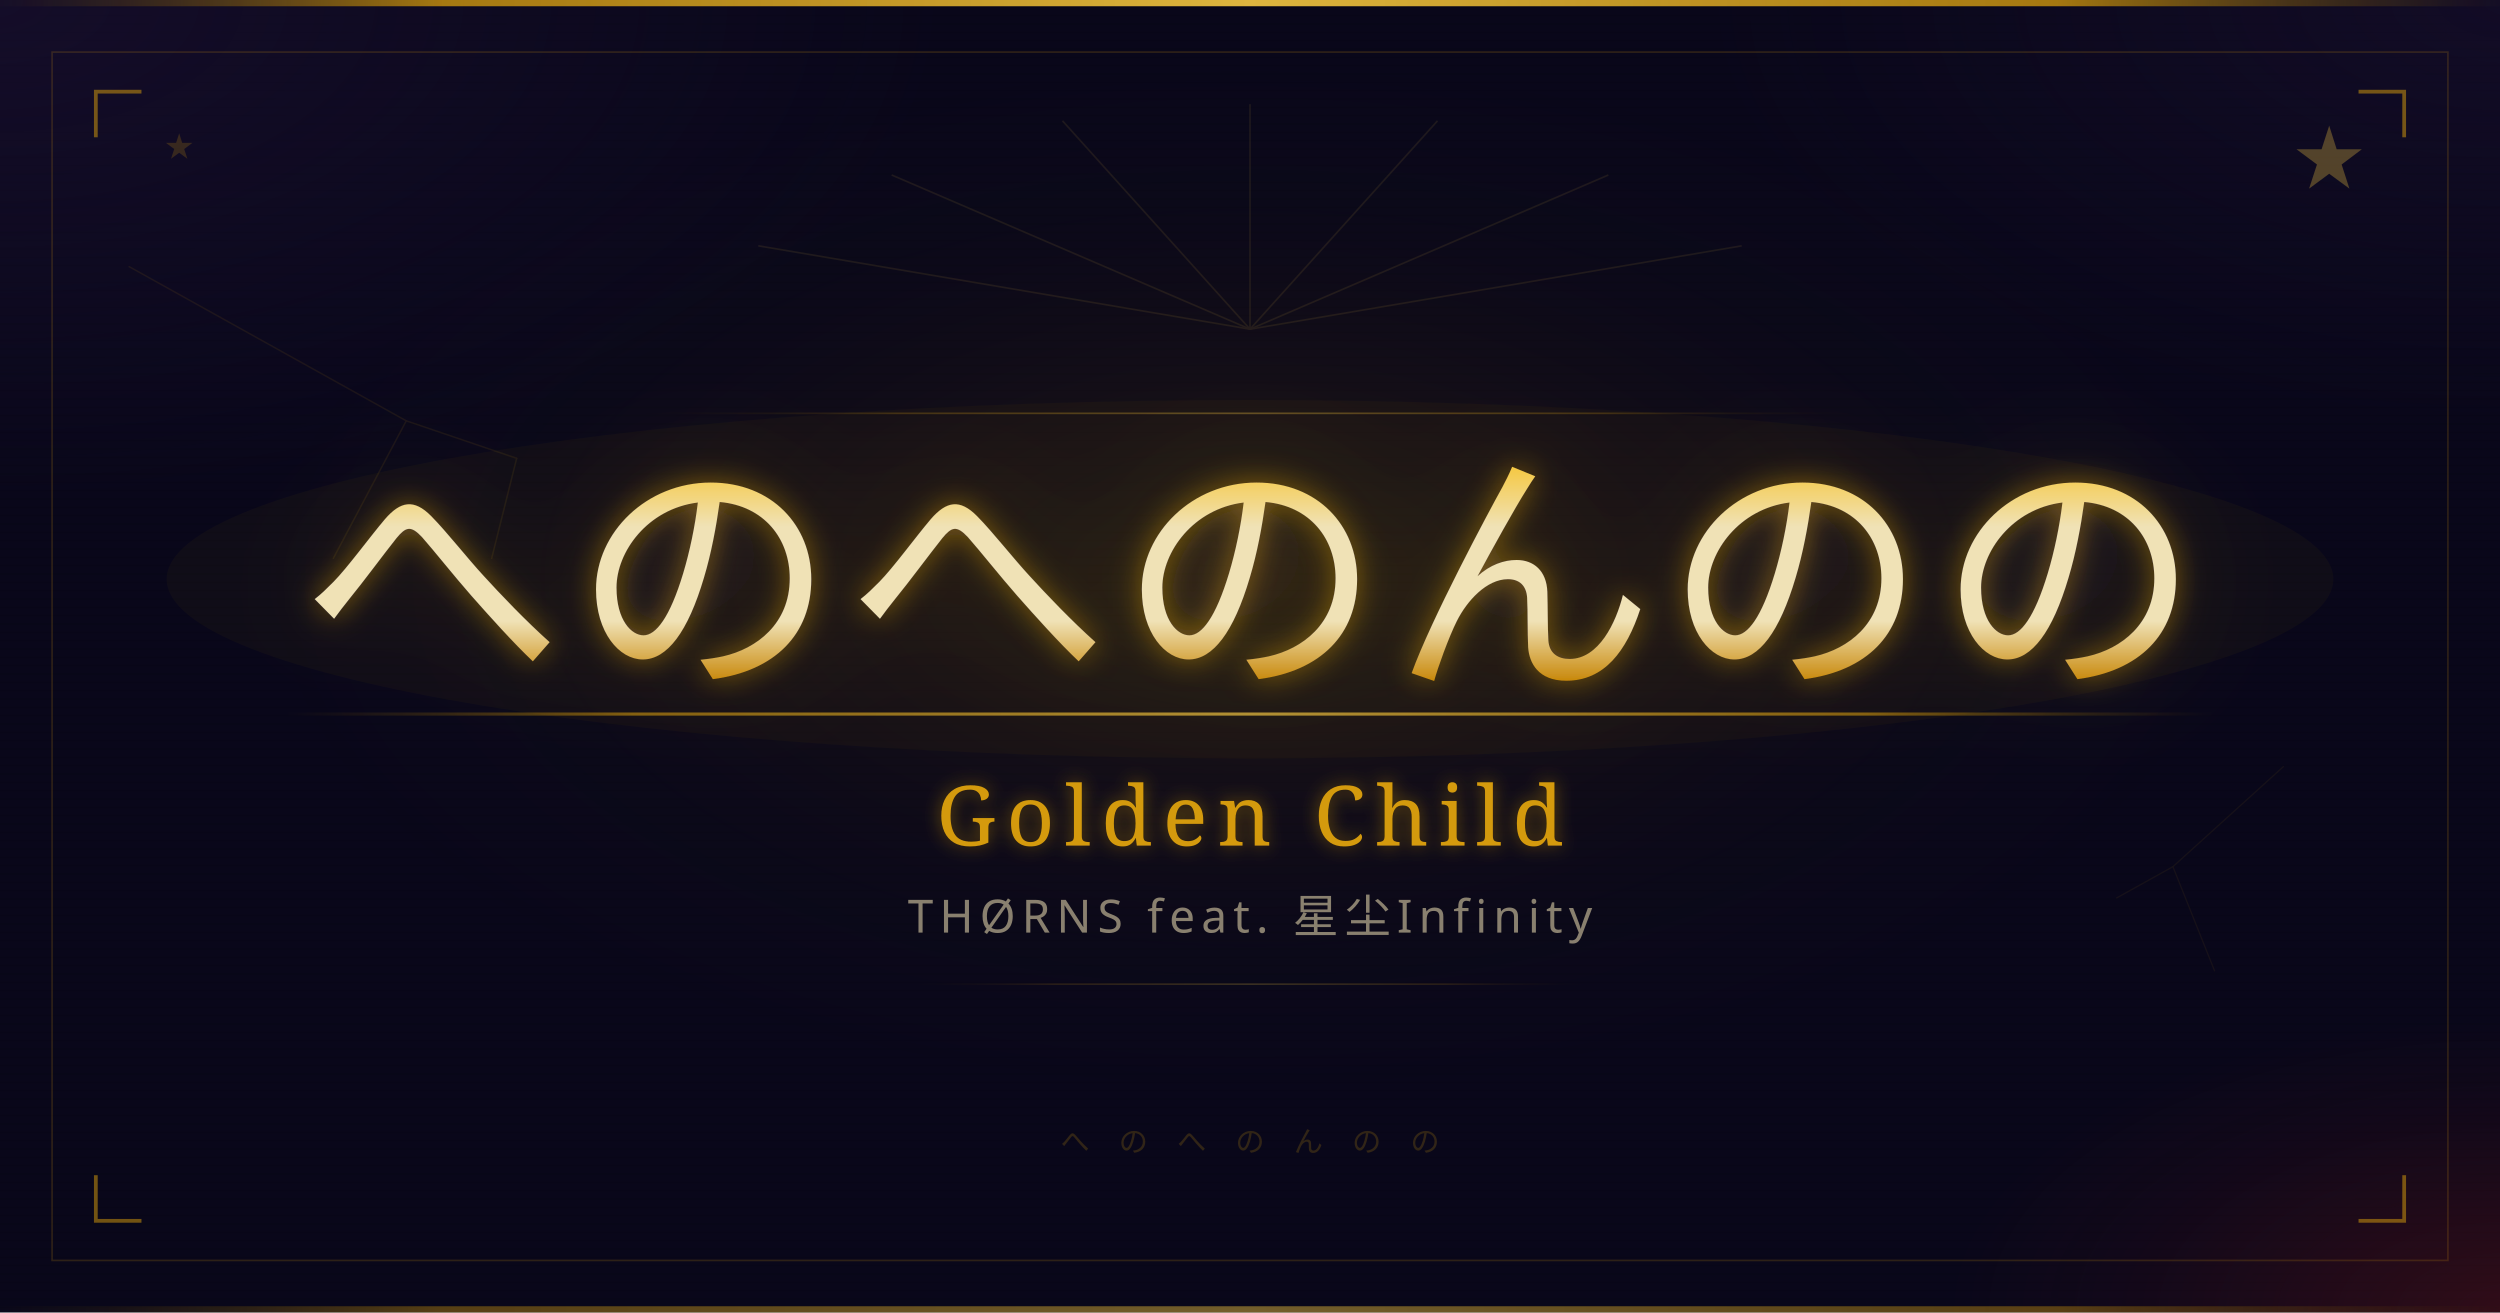
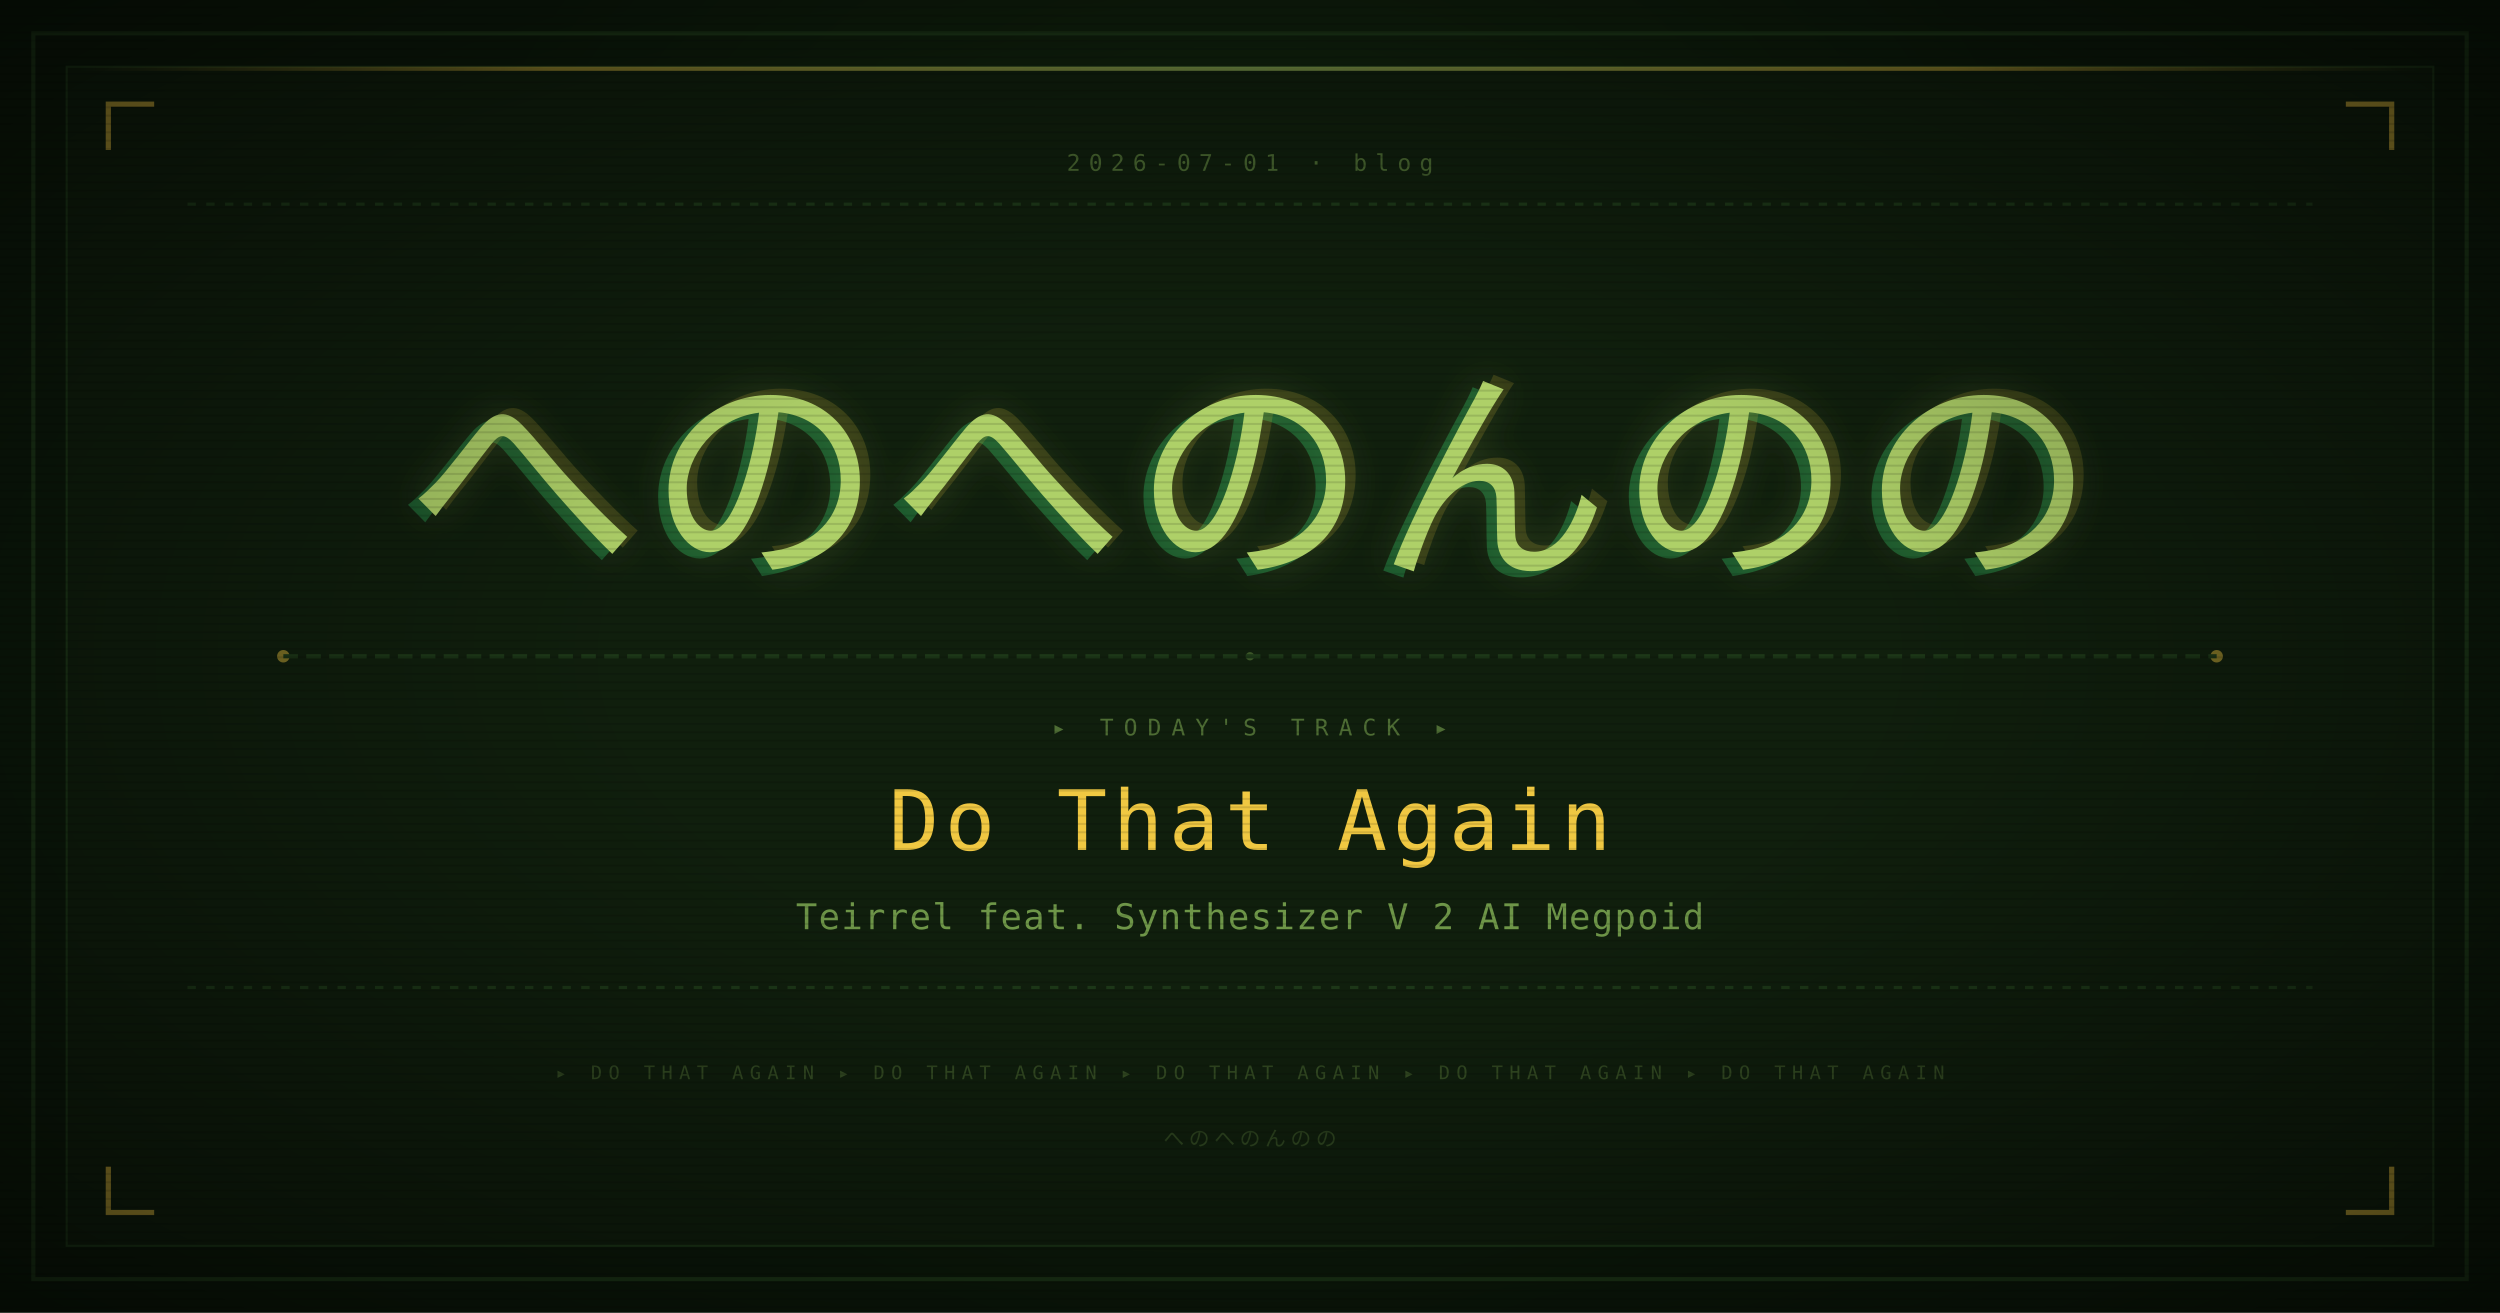
<svg xmlns="http://www.w3.org/2000/svg" width="1200" height="630" viewBox="0 0 1200 630">
  <defs>
-     <pattern id="scan" x="0" y="0" width="1" height="4" patternUnits="userSpaceOnUse">
-       <rect x="0" y="3" width="1" height="1" fill="black" fill-opacity="0.07" />
+     <pattern id="scanlines" x="0" y="0" width="1" height="4" patternUnits="userSpaceOnUse">
+       <rect x="0" y="3" width="1" height="1" fill="#000000" fill-opacity="0.11" />
    </pattern>
-     <radialGradient id="warmGlow" cx="50%" cy="44%" r="42%">
-       <stop offset="0%" stop-color="#7a5800" stop-opacity="0.22" />
-       <stop offset="100%" stop-color="#09071a" stop-opacity="0" />
+     <radialGradient id="vignette" cx="50%" cy="50%" r="70%" gradientUnits="objectBoundingBox">
+       <stop offset="35%" stop-color="#000000" stop-opacity="0" />
+       <stop offset="100%" stop-color="#000000" stop-opacity="0.58" />
    </radialGradient>
-     <radialGradient id="cornerTL" cx="0%" cy="0%" r="38%">
-       <stop offset="0%" stop-color="#1a1030" stop-opacity="0.68" />
-       <stop offset="100%" stop-color="#1a1030" stop-opacity="0" />
+     <linearGradient id="topBeam" x1="0" y1="0" x2="1" y2="0">
+       <stop offset="0%" stop-color="#f0c842" stop-opacity="0" />
+       <stop offset="20%" stop-color="#f0c842" stop-opacity="0.80" />
+       <stop offset="50%" stop-color="#aed068" stop-opacity="0.90" />
+       <stop offset="80%" stop-color="#f0c842" stop-opacity="0.80" />
+       <stop offset="100%" stop-color="#f0c842" stop-opacity="0" />
+     </linearGradient>
+     <radialGradient id="bgGlow" cx="600" cy="240" r="420" gradientUnits="userSpaceOnUse">
+       <stop offset="0%" stop-color="#152a10" />
+       <stop offset="100%" stop-color="#0c1a0a" />
    </radialGradient>
-     <radialGradient id="cornerTR" cx="100%" cy="0%" r="32%">
-       <stop offset="0%" stop-color="#1a1030" stop-opacity="0.55" />
-       <stop offset="100%" stop-color="#1a1030" stop-opacity="0" />
-     </radialGradient>
-     <radialGradient id="inkStain" cx="100%" cy="100%" r="32%">
-       <stop offset="0%" stop-color="#6b1515" stop-opacity="0.40" />
-       <stop offset="45%" stop-color="#6b1515" stop-opacity="0.11" />
-       <stop offset="70%" stop-color="#6b1515" stop-opacity="0" />
-     </radialGradient>
-     <linearGradient id="goldH" x1="0%" y1="0%" x2="100%" y2="0%">
-       <stop offset="0%" stop-color="#7a5800" stop-opacity="0" />
-       <stop offset="18%" stop-color="#d49a0c" stop-opacity="0.85" />
-       <stop offset="50%" stop-color="#f5c842" stop-opacity="1" />
-       <stop offset="82%" stop-color="#d49a0c" stop-opacity="0.85" />
-       <stop offset="100%" stop-color="#7a5800" stop-opacity="0" />
-     </linearGradient>
-     <linearGradient id="goldShort" x1="0%" y1="0%" x2="100%" y2="0%">
-       <stop offset="0%" stop-color="transparent" />
-       <stop offset="22%" stop-color="#d49a0c" stop-opacity="0.52" />
-       <stop offset="50%" stop-color="#f5c842" stop-opacity="0.72" />
-       <stop offset="78%" stop-color="#d49a0c" stop-opacity="0.52" />
-       <stop offset="100%" stop-color="transparent" />
-     </linearGradient>
-     <linearGradient id="titleColor" x1="0%" y1="0%" x2="0%" y2="100%">
-       <stop offset="0%" stop-color="#f5c842" />
-       <stop offset="28%" stop-color="#f0e2b6" />
-       <stop offset="72%" stop-color="#f0e2b6" />
-       <stop offset="100%" stop-color="#c8880a" />
-     </linearGradient>
-     <filter id="titleGlow" x="-15%" y="-75%" width="130%" height="250%">
-       <feGaussianBlur in="SourceAlpha" stdDeviation="7" result="blur1" />
-       <feFlood flood-color="#d49a0c" flood-opacity="0.55" result="c1" />
-       <feComposite in="c1" in2="blur1" operator="in" result="g1" />
-       <feGaussianBlur in="SourceAlpha" stdDeviation="26" result="blur2" />
-       <feFlood flood-color="#f5c842" flood-opacity="0.18" result="c2" />
-       <feComposite in="c2" in2="blur2" operator="in" result="g2" />
-       <feMerge>
-         <feMergeNode in="g2" />
-         <feMergeNode in="g1" />
-         <feMergeNode in="SourceGraphic" />
-       </feMerge>
-     </filter>
-     <filter id="songGlow" x="-10%" y="-70%" width="120%" height="240%">
-       <feGaussianBlur in="SourceAlpha" stdDeviation="4" result="blur" />
-       <feFlood flood-color="#d49a0c" flood-opacity="0.50" result="c" />
-       <feComposite in="c" in2="blur" operator="in" result="g" />
-       <feMerge>
-         <feMergeNode in="g" />
-         <feMergeNode in="SourceGraphic" />
-       </feMerge>
+     <filter id="glowFx" x="-25%" y="-25%" width="150%" height="150%">
+       <feGaussianBlur in="SourceGraphic" stdDeviation="9" />
    </filter>
  </defs>
-   <rect width="1200" height="630" fill="#09071a" />
-   <rect width="1200" height="630" fill="url(#scan)" />
-   <rect width="1200" height="630" fill="url(#warmGlow)" />
-   <rect width="1200" height="630" fill="url(#cornerTL)" />
-   <rect width="1200" height="630" fill="url(#cornerTR)" />
-   <rect width="1200" height="630" fill="url(#inkStain)" />
-   <rect x="0" y="0" width="1200" height="3" fill="url(#goldH)" opacity="0.90" />
-   <rect x="25" y="25" width="1150" height="580" fill="none" stroke="#d49a0c" stroke-width="0.8" stroke-opacity="0.18" />
-   <g fill="none" stroke="#d49a0c" stroke-width="1.8" stroke-linecap="square" stroke-opacity="0.52">
-     <polyline points="46,65 46,44 67,44" />
-     <polyline points="1133,44 1154,44 1154,65" />
-     <polyline points="46,565 46,586 67,586" />
-     <polyline points="1133,586 1154,586 1154,565" />
-   </g>
-   <text x="1118" y="90" font-family="serif" font-size="42" fill="#f5c842" text-anchor="middle" opacity="0.30">★</text>
-   <text x="86" y="76" font-family="serif" font-size="17" fill="#d49a0c" text-anchor="middle" opacity="0.20">★</text>
-   <g stroke="#f5c842" stroke-width="0.8" opacity="0.09">
-     <line x1="600" y1="158" x2="600" y2="50" />
-     <line x1="600" y1="158" x2="510" y2="58" />
-     <line x1="600" y1="158" x2="690" y2="58" />
-     <line x1="600" y1="158" x2="428" y2="84" />
-     <line x1="600" y1="158" x2="772" y2="84" />
-     <line x1="600" y1="158" x2="364" y2="118" />
-     <line x1="600" y1="158" x2="836" y2="118" />
-   </g>
-   <g stroke="#d49a0c" stroke-width="0.7" stroke-linecap="round" opacity="0.09">
-     <line x1="62" y1="128" x2="195" y2="202" />
-     <line x1="195" y1="202" x2="160" y2="268" />
-     <line x1="195" y1="202" x2="248" y2="220" />
-     <line x1="248" y1="220" x2="236" y2="268" />
-   </g>
-   <g stroke="#d49a0c" stroke-width="0.6" stroke-linecap="round" opacity="0.07">
-     <line x1="1096" y1="368" x2="1043" y2="416" />
-     <line x1="1043" y1="416" x2="1063" y2="466" />
-     <line x1="1043" y1="416" x2="1016" y2="431" />
-   </g>
-   <ellipse cx="600" cy="278" rx="520" ry="86" fill="#7a5800" fill-opacity="0.07" />
-   <rect x="295" y="198" width="610" height="0.8" fill="url(#goldShort)" opacity="0.45" />
-   <text x="600" y="278" font-family="serif" font-size="126" fill="url(#titleColor)" text-anchor="middle" dominant-baseline="middle" filter="url(#titleGlow)" letter-spacing="5">へのへのんのの</text>
-   <rect x="138" y="342" width="924" height="1.5" fill="url(#goldH)" opacity="0.68" />
-   <text x="600" y="392" font-family="serif" font-size="40" fill="#d49a0c" text-anchor="middle" dominant-baseline="middle" filter="url(#songGlow)" letter-spacing="5">Golden Child</text>
-   <text x="600" y="440" font-family="sans-serif" font-size="22" fill="#f0e2b6" text-anchor="middle" dominant-baseline="middle" opacity="0.55" letter-spacing="3">THØRNS feat. 星尘Infinity</text>
-   <rect x="432" y="472" width="336" height="0.8" fill="url(#goldShort)" opacity="0.28" />
-   <text x="600" y="548" font-family="serif" font-size="14" fill="#d49a0c" text-anchor="middle" dominant-baseline="middle" opacity="0.20" letter-spacing="14">へのへのんのの</text>
-   <rect x="0" y="627" width="1200" height="3" fill="url(#goldH)" opacity="0.45" />
+   <rect width="1200" height="630" fill="#0c1a0a" />
+   <rect width="1200" height="630" fill="url(#bgGlow)" />
+   <rect x="16" y="16" width="1168" height="598" fill="none" stroke="#1d3818" stroke-width="2" />
+   <rect x="32" y="32" width="1136" height="566" fill="#101f0d" />
+   <rect x="32" y="32" width="1136" height="566" fill="none" stroke="#1d3818" stroke-width="1" />
+   <rect x="32" y="32" width="1136" height="2" fill="url(#topBeam)" opacity="0.65" />
+   <polyline points="52,72 52,50 74,50" fill="none" stroke="#f0c842" stroke-width="2.5" opacity="0.65" />
+   <polyline points="1148,72 1148,50 1126,50" fill="none" stroke="#f0c842" stroke-width="2.5" opacity="0.65" />
+   <polyline points="52,560 52,582 74,582" fill="none" stroke="#f0c842" stroke-width="2.5" opacity="0.65" />
+   <polyline points="1148,560 1148,582 1126,582" fill="none" stroke="#f0c842" stroke-width="2.5" opacity="0.65" />
+   <text x="600" y="82" text-anchor="middle" font-family="monospace" font-size="11" fill="#6e9648" letter-spacing="0.36em" opacity="0.6">2026-07-01  ·  blog</text>
+   <line x1="90" y1="98" x2="1110" y2="98" stroke="#1d3818" stroke-width="1.5" stroke-dasharray="4,5" />
+   <text x="600" y="270" text-anchor="middle" font-family="monospace" font-size="112" fill="#aed068" fill-opacity="0.22" letter-spacing="0.04em" filter="url(#glowFx)">へのへのんのの</text>
+   <text x="595" y="273" text-anchor="middle" font-family="monospace" font-size="112" fill="#38e87a" fill-opacity="0.28" letter-spacing="0.04em">へのへのんのの</text>
+   <text x="605" y="267" text-anchor="middle" font-family="monospace" font-size="112" fill="#f0c842" fill-opacity="0.16" letter-spacing="0.04em">へのへのんのの</text>
+   <text x="600" y="270" text-anchor="middle" font-family="monospace" font-size="112" fill="#aed068" letter-spacing="0.04em">へのへのんのの</text>
+   <circle cx="136" cy="315" r="3" fill="#f0c842" opacity="0.50" />
+   <circle cx="600" cy="315" r="2" fill="#6e9648" opacity="0.45" />
+   <circle cx="1064" cy="315" r="3" fill="#f0c842" opacity="0.50" />
+   <line x1="136" y1="315" x2="1064" y2="315" stroke="#1d3818" stroke-width="2" stroke-dasharray="7,4" />
+   <text x="600" y="353" text-anchor="middle" font-family="monospace" font-size="11" fill="#6e9648" letter-spacing="0.44em" opacity="0.65">▸  TODAY'S TRACK  ▸</text>
+   <text x="600" y="408" text-anchor="middle" font-family="monospace" font-size="40" fill="#f0c842" letter-spacing="0.07em">Do That Again</text>
+   <text x="600" y="446" text-anchor="middle" font-family="monospace" font-size="17" fill="#6e9648" letter-spacing="0.04em">Teirrel feat. Synthesizer V 2 AI Megpoid</text>
+   <line x1="90" y1="474" x2="1110" y2="474" stroke="#1d3818" stroke-width="1.5" stroke-dasharray="4,5" />
+   <text x="600" y="518" text-anchor="middle" font-family="monospace" font-size="9" fill="#6e9648" letter-spacing="0.34em" opacity="0.38">▸ DO THAT AGAIN  ▸ DO THAT AGAIN  ▸ DO THAT AGAIN  ▸ DO THAT AGAIN  ▸ DO THAT AGAIN</text>
+   <text x="600" y="550" text-anchor="middle" font-family="monospace" font-size="10" fill="#6e9648" letter-spacing="0.22em" opacity="0.32">へのへのんのの</text>
+   <rect width="1200" height="630" fill="url(#scanlines)" />
+   <rect width="1200" height="630" fill="url(#vignette)" />
</svg>
